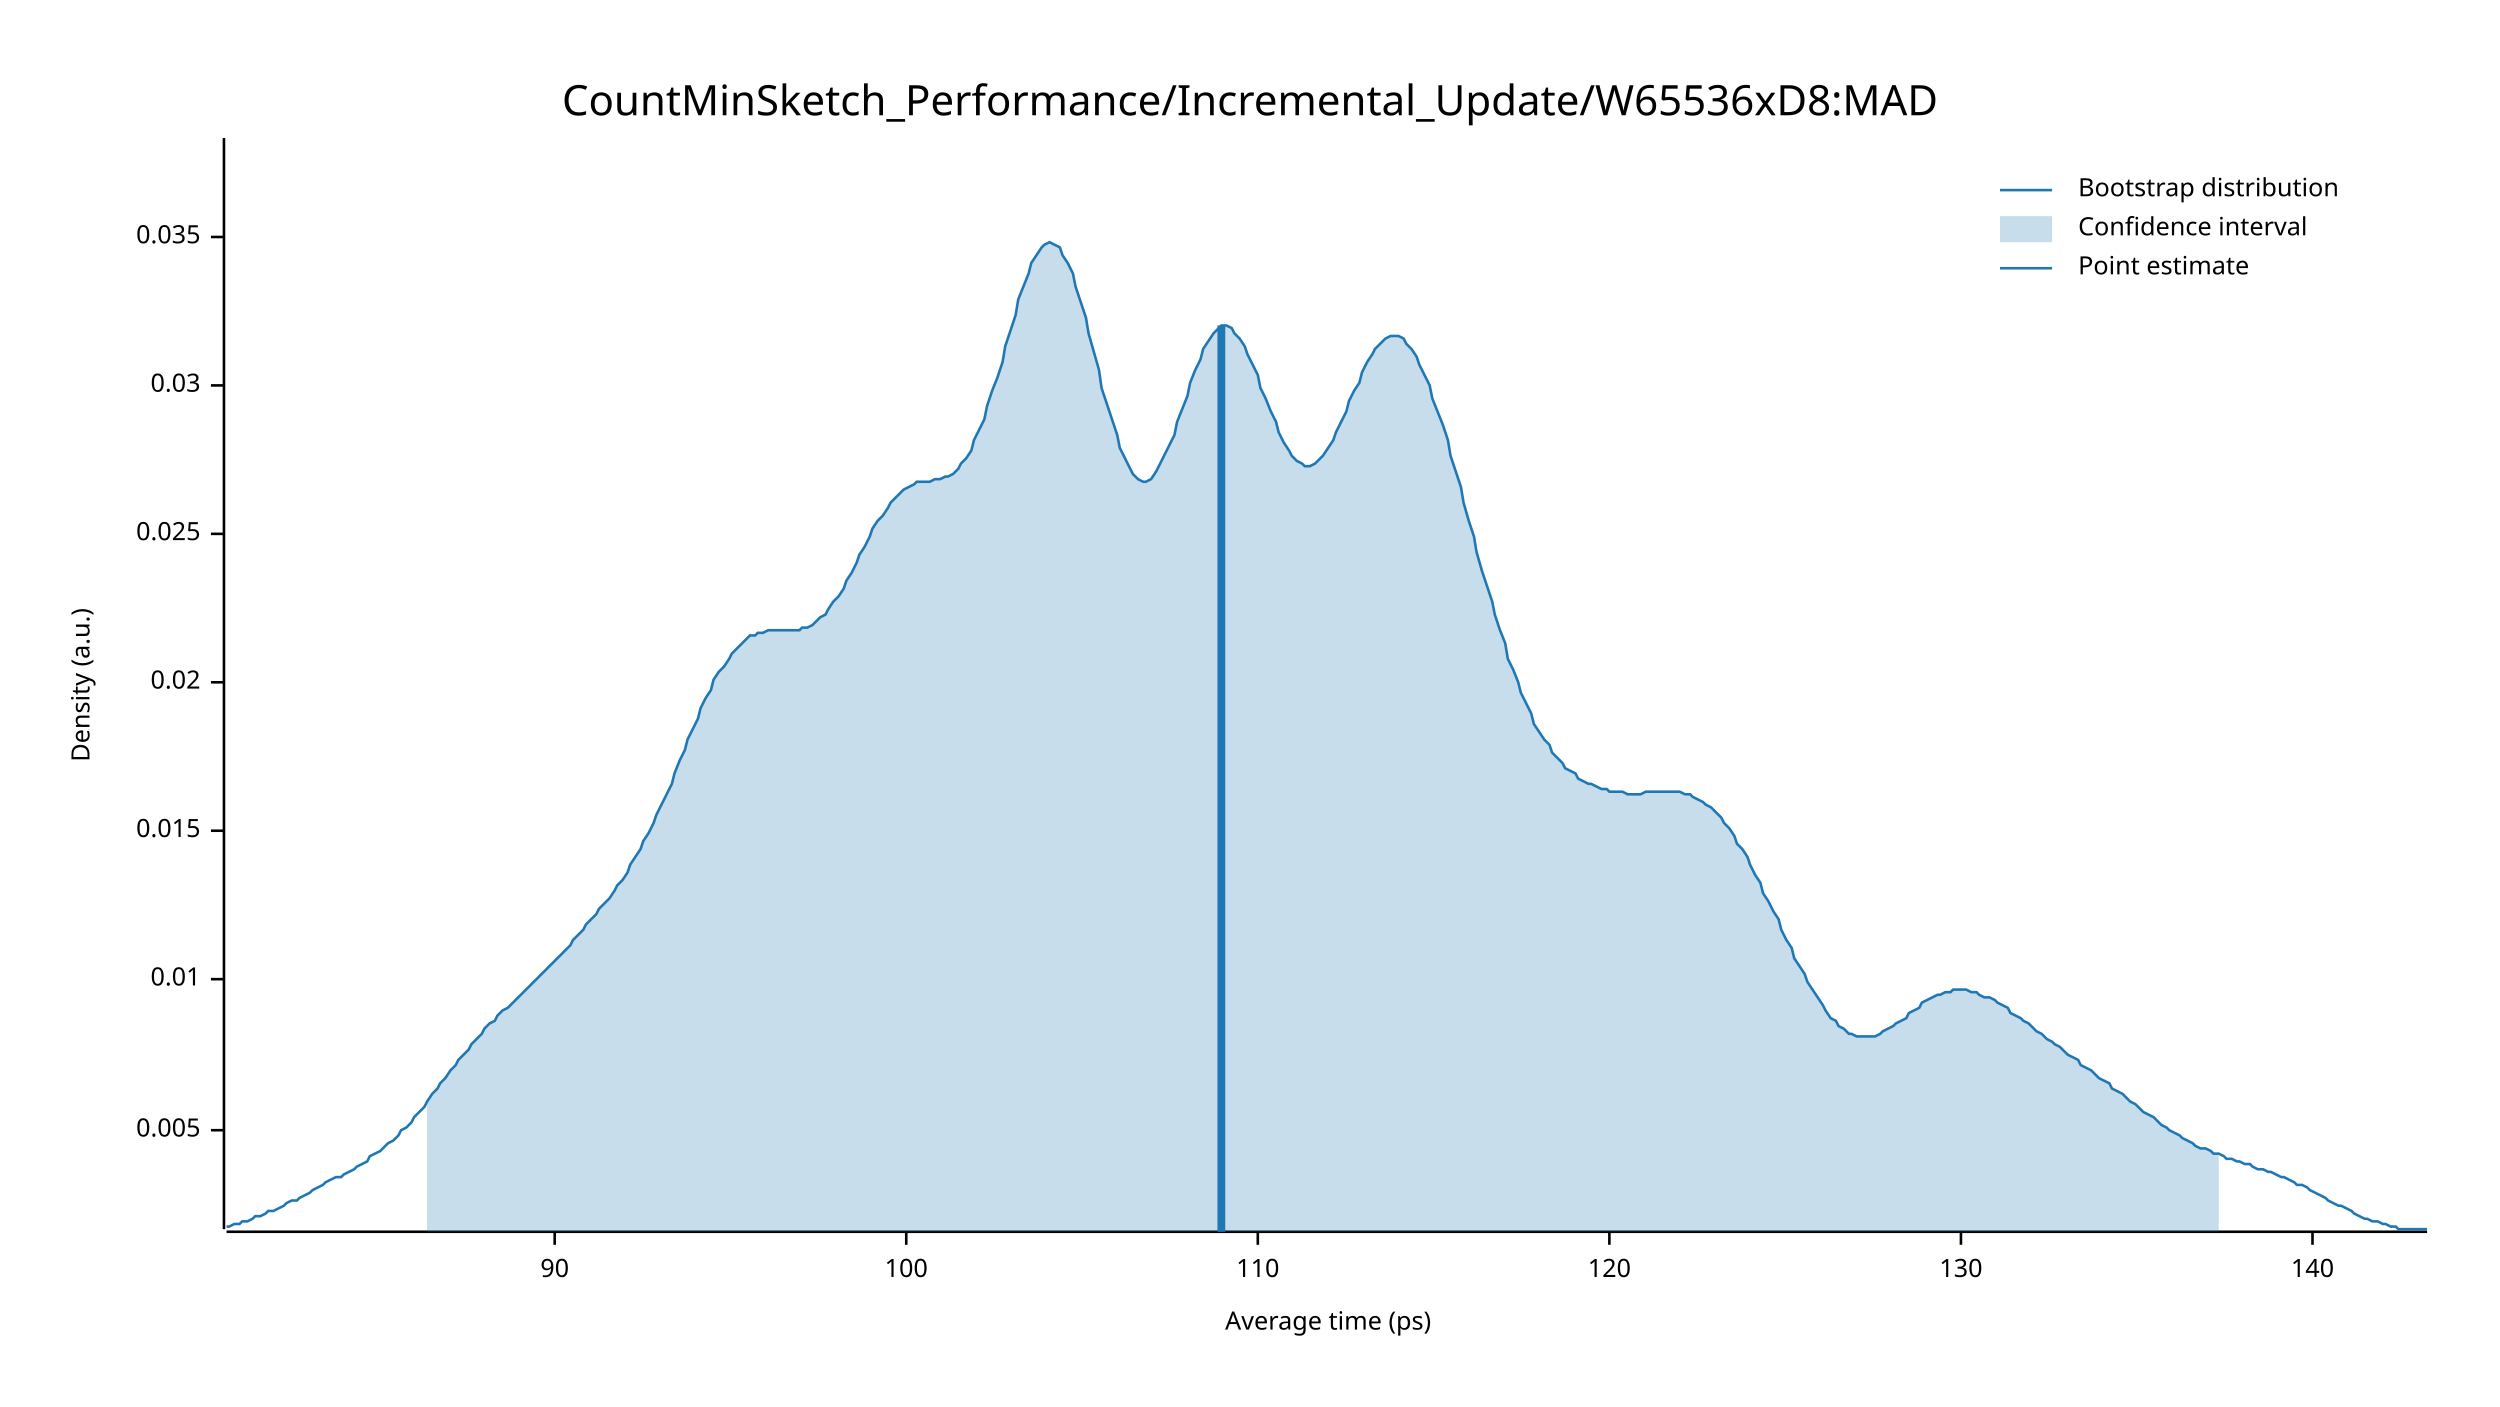
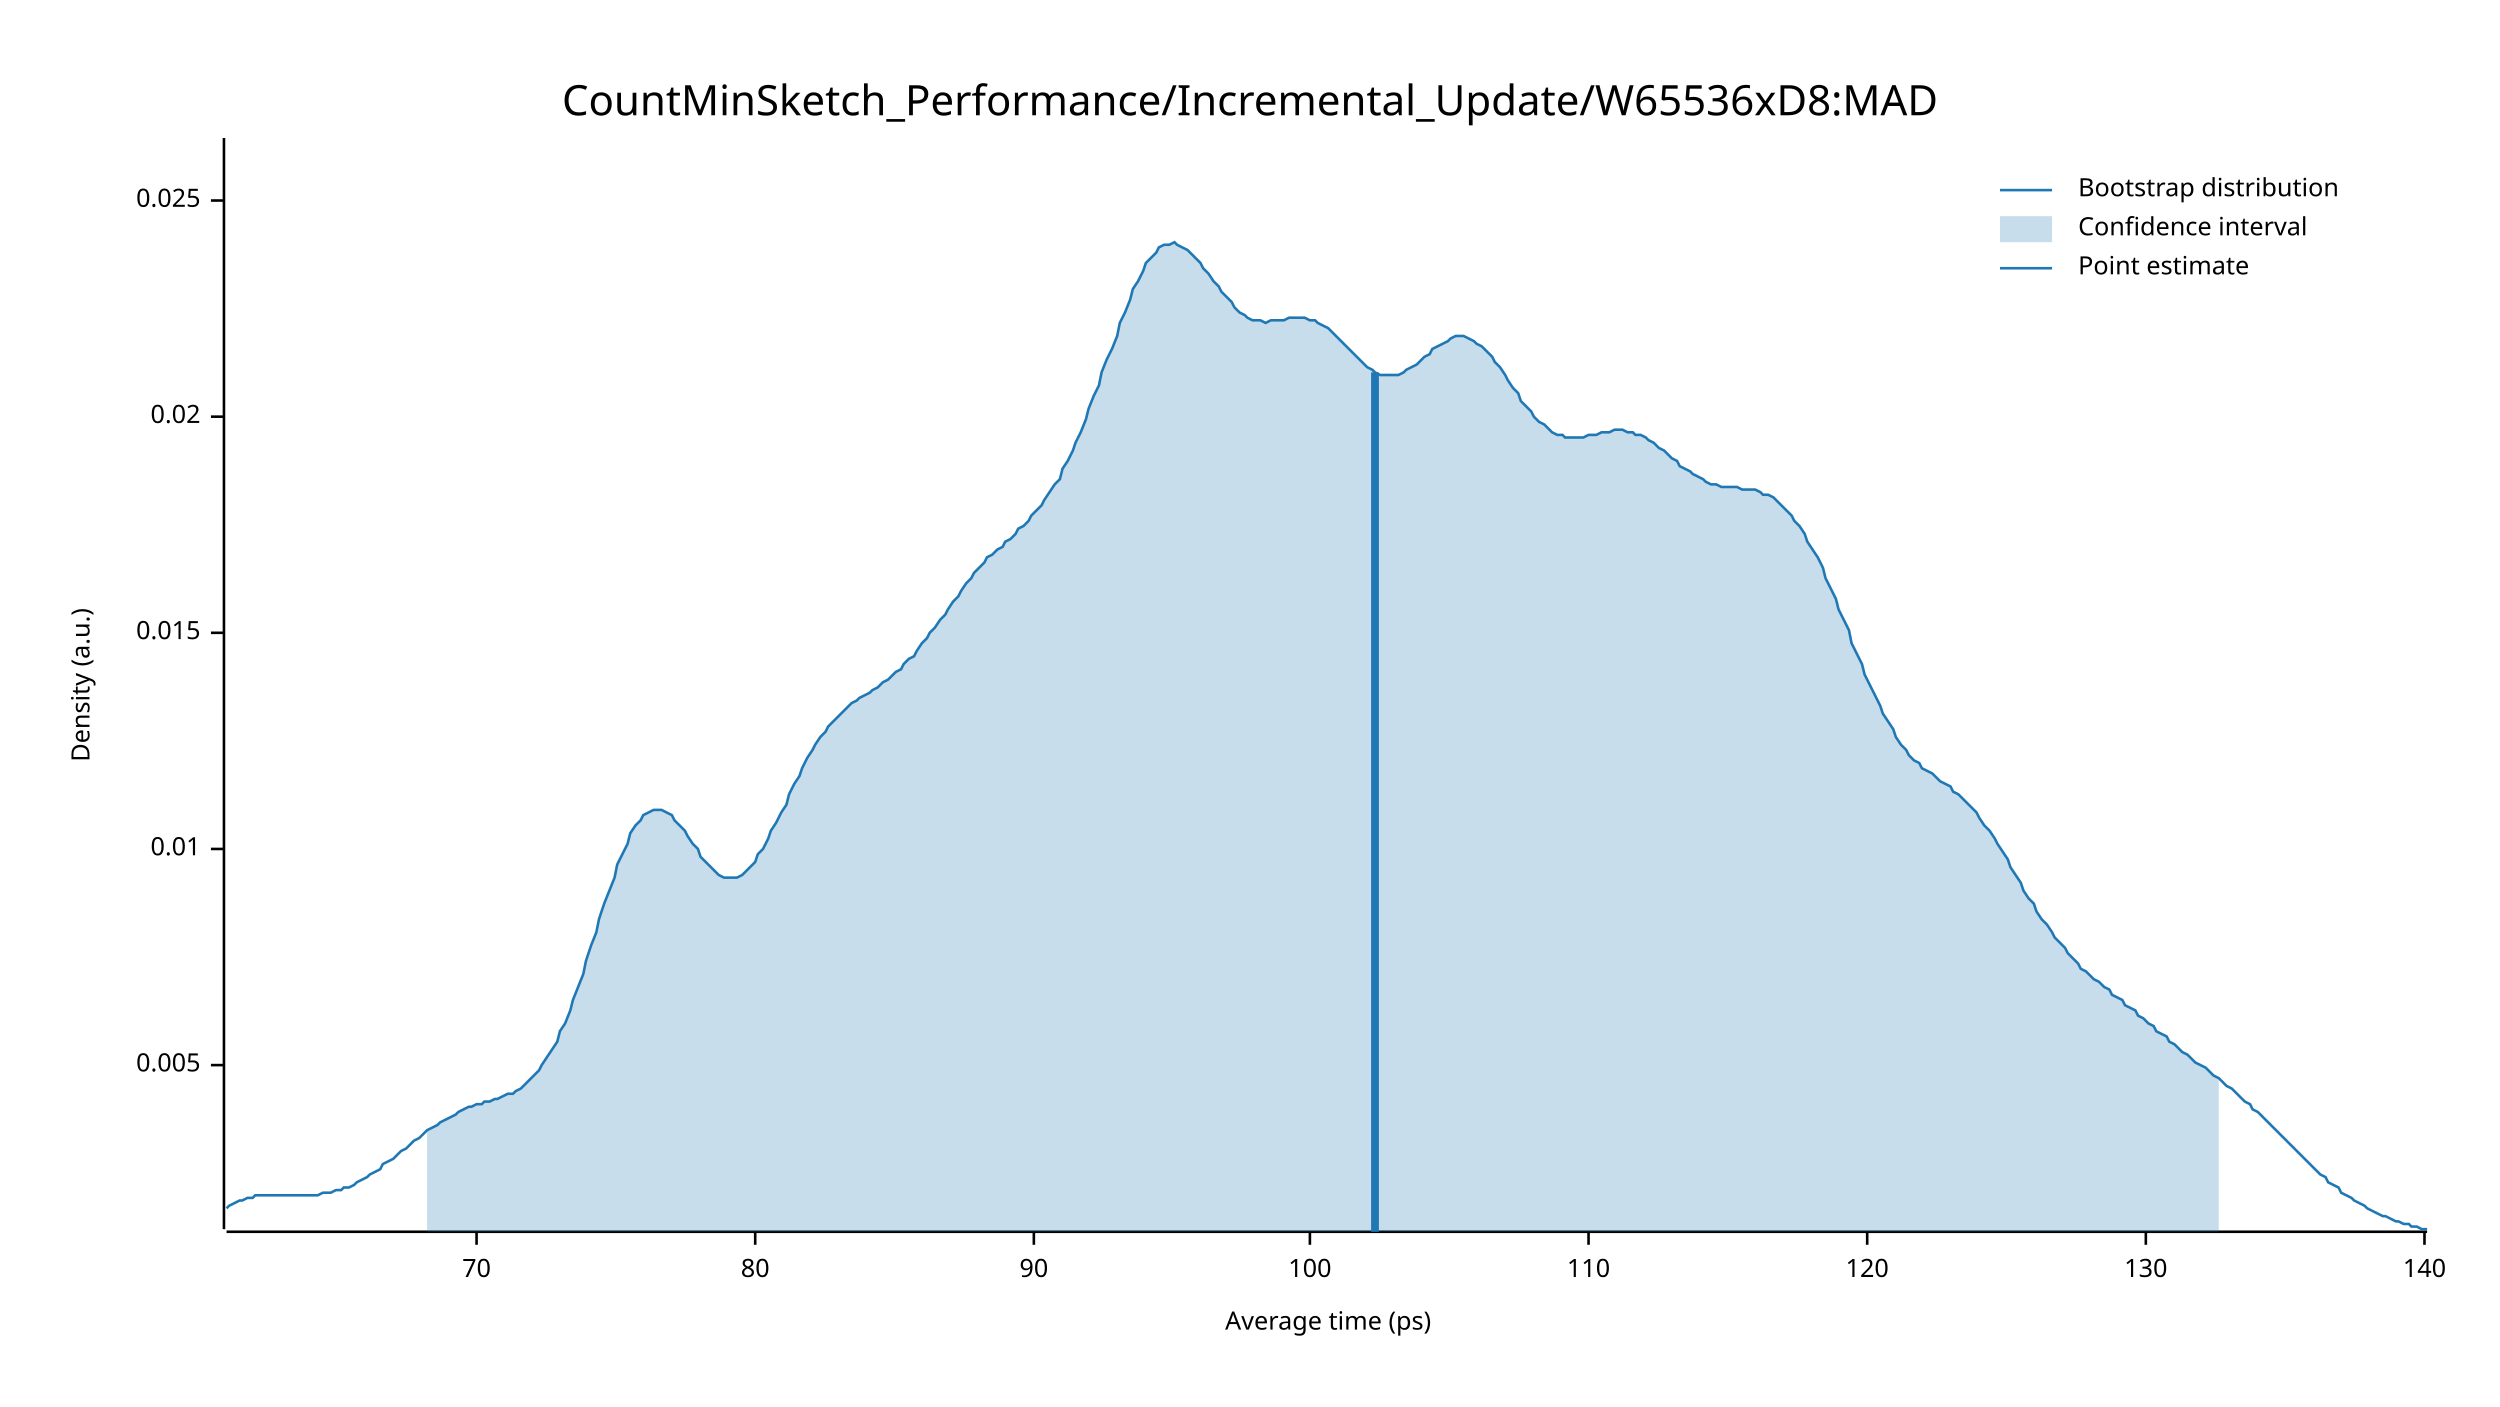
<svg xmlns="http://www.w3.org/2000/svg" width="960" height="540" viewBox="0 0 960 540">
  <text x="480" y="32" dy="0.76em" text-anchor="middle" font-family="sans-serif" font-size="16.129" opacity="1" fill="#000000">
CountMinSketch_Performance/Incremental_Update/W65536xD8:MAD
</text>
  <text x="27" y="263" dy="0.76em" text-anchor="middle" font-family="sans-serif" font-size="9.677" opacity="1" fill="#000000" transform="rotate(270, 27, 263)">
Density (a.u.)
</text>
  <text x="510" y="513" dy="-0.5ex" text-anchor="middle" font-family="sans-serif" font-size="9.677" opacity="1" fill="#000000">
Average time (ps)
</text>
  <polyline fill="none" opacity="1" stroke="#000000" stroke-width="1" points="86,53 86,472 " />
-   <text x="77" y="434" dy="0.5ex" text-anchor="end" font-family="sans-serif" font-size="9.677" opacity="1" fill="#000000">
+   <text x="77" y="409" dy="0.5ex" text-anchor="end" font-family="sans-serif" font-size="9.677" opacity="1" fill="#000000">
0.005
</text>
-   <polyline fill="none" opacity="1" stroke="#000000" stroke-width="1" points="81,434 86,434 " />
-   <text x="77" y="376" dy="0.5ex" text-anchor="end" font-family="sans-serif" font-size="9.677" opacity="1" fill="#000000">
+   <polyline fill="none" opacity="1" stroke="#000000" stroke-width="1" points="81,409 86,409 " />
+   <text x="77" y="326" dy="0.5ex" text-anchor="end" font-family="sans-serif" font-size="9.677" opacity="1" fill="#000000">
0.01
</text>
-   <polyline fill="none" opacity="1" stroke="#000000" stroke-width="1" points="81,376 86,376 " />
-   <text x="77" y="319" dy="0.5ex" text-anchor="end" font-family="sans-serif" font-size="9.677" opacity="1" fill="#000000">
+   <polyline fill="none" opacity="1" stroke="#000000" stroke-width="1" points="81,326 86,326 " />
+   <text x="77" y="243" dy="0.5ex" text-anchor="end" font-family="sans-serif" font-size="9.677" opacity="1" fill="#000000">
0.015
</text>
-   <polyline fill="none" opacity="1" stroke="#000000" stroke-width="1" points="81,319 86,319 " />
-   <text x="77" y="262" dy="0.5ex" text-anchor="end" font-family="sans-serif" font-size="9.677" opacity="1" fill="#000000">
+   <polyline fill="none" opacity="1" stroke="#000000" stroke-width="1" points="81,243 86,243 " />
+   <text x="77" y="160" dy="0.5ex" text-anchor="end" font-family="sans-serif" font-size="9.677" opacity="1" fill="#000000">
0.02
</text>
-   <polyline fill="none" opacity="1" stroke="#000000" stroke-width="1" points="81,262 86,262 " />
-   <text x="77" y="205" dy="0.5ex" text-anchor="end" font-family="sans-serif" font-size="9.677" opacity="1" fill="#000000">
+   <polyline fill="none" opacity="1" stroke="#000000" stroke-width="1" points="81,160 86,160 " />
+   <text x="77" y="77" dy="0.5ex" text-anchor="end" font-family="sans-serif" font-size="9.677" opacity="1" fill="#000000">
0.025
</text>
-   <polyline fill="none" opacity="1" stroke="#000000" stroke-width="1" points="81,205 86,205 " />
-   <text x="77" y="148" dy="0.5ex" text-anchor="end" font-family="sans-serif" font-size="9.677" opacity="1" fill="#000000">
- 0.03
+   <polyline fill="none" opacity="1" stroke="#000000" stroke-width="1" points="81,77 86,77 " />
+   <polyline fill="none" opacity="1" stroke="#000000" stroke-width="1" points="87,473 932,473 " />
+   <text x="183" y="483" dy="0.76em" text-anchor="middle" font-family="sans-serif" font-size="9.677" opacity="1" fill="#000000">
+ 70
</text>
-   <polyline fill="none" opacity="1" stroke="#000000" stroke-width="1" points="81,148 86,148 " />
-   <text x="77" y="91" dy="0.5ex" text-anchor="end" font-family="sans-serif" font-size="9.677" opacity="1" fill="#000000">
- 0.035
+   <polyline fill="none" opacity="1" stroke="#000000" stroke-width="1" points="183,473 183,478 " />
+   <text x="290" y="483" dy="0.76em" text-anchor="middle" font-family="sans-serif" font-size="9.677" opacity="1" fill="#000000">
+ 80
</text>
-   <polyline fill="none" opacity="1" stroke="#000000" stroke-width="1" points="81,91 86,91 " />
-   <polyline fill="none" opacity="1" stroke="#000000" stroke-width="1" points="87,473 932,473 " />
-   <text x="213" y="483" dy="0.76em" text-anchor="middle" font-family="sans-serif" font-size="9.677" opacity="1" fill="#000000">
+   <polyline fill="none" opacity="1" stroke="#000000" stroke-width="1" points="290,473 290,478 " />
+   <text x="397" y="483" dy="0.76em" text-anchor="middle" font-family="sans-serif" font-size="9.677" opacity="1" fill="#000000">
90
</text>
-   <polyline fill="none" opacity="1" stroke="#000000" stroke-width="1" points="213,473 213,478 " />
-   <text x="348" y="483" dy="0.76em" text-anchor="middle" font-family="sans-serif" font-size="9.677" opacity="1" fill="#000000">
+   <polyline fill="none" opacity="1" stroke="#000000" stroke-width="1" points="397,473 397,478 " />
+   <text x="503" y="483" dy="0.76em" text-anchor="middle" font-family="sans-serif" font-size="9.677" opacity="1" fill="#000000">
100
</text>
-   <polyline fill="none" opacity="1" stroke="#000000" stroke-width="1" points="348,473 348,478 " />
-   <text x="483" y="483" dy="0.76em" text-anchor="middle" font-family="sans-serif" font-size="9.677" opacity="1" fill="#000000">
+   <polyline fill="none" opacity="1" stroke="#000000" stroke-width="1" points="503,473 503,478 " />
+   <text x="610" y="483" dy="0.76em" text-anchor="middle" font-family="sans-serif" font-size="9.677" opacity="1" fill="#000000">
110
</text>
-   <polyline fill="none" opacity="1" stroke="#000000" stroke-width="1" points="483,473 483,478 " />
-   <text x="618" y="483" dy="0.76em" text-anchor="middle" font-family="sans-serif" font-size="9.677" opacity="1" fill="#000000">
+   <polyline fill="none" opacity="1" stroke="#000000" stroke-width="1" points="610,473 610,478 " />
+   <text x="717" y="483" dy="0.76em" text-anchor="middle" font-family="sans-serif" font-size="9.677" opacity="1" fill="#000000">
120
</text>
-   <polyline fill="none" opacity="1" stroke="#000000" stroke-width="1" points="618,473 618,478 " />
-   <text x="753" y="483" dy="0.76em" text-anchor="middle" font-family="sans-serif" font-size="9.677" opacity="1" fill="#000000">
+   <polyline fill="none" opacity="1" stroke="#000000" stroke-width="1" points="717,473 717,478 " />
+   <text x="824" y="483" dy="0.76em" text-anchor="middle" font-family="sans-serif" font-size="9.677" opacity="1" fill="#000000">
130
</text>
-   <polyline fill="none" opacity="1" stroke="#000000" stroke-width="1" points="753,473 753,478 " />
-   <text x="888" y="483" dy="0.76em" text-anchor="middle" font-family="sans-serif" font-size="9.677" opacity="1" fill="#000000">
+   <polyline fill="none" opacity="1" stroke="#000000" stroke-width="1" points="824,473 824,478 " />
+   <text x="931" y="483" dy="0.76em" text-anchor="middle" font-family="sans-serif" font-size="9.677" opacity="1" fill="#000000">
140
</text>
-   <polyline fill="none" opacity="1" stroke="#000000" stroke-width="1" points="888,473 888,478 " />
-   <polyline fill="none" opacity="1" stroke="#1F78B4" stroke-width="1" points="87,471 88,471 90,470 92,470 93,469 95,469 97,468 98,467 100,467 102,466 103,465 105,465 107,464 109,463 110,462 112,461 114,461 115,460 117,459 119,458 120,457 122,456 124,455 125,454 127,453 129,452 131,452 132,451 134,450 136,449 137,448 139,447 141,446 142,444 144,443 146,442 147,441 149,439 151,438 153,436 154,434 156,433 158,431 159,429 161,427 163,425 164,423 166,420 168,418 169,416 171,414 173,411 175,409 176,407 178,405 180,403 181,401 183,399 185,397 186,395 188,393 190,392 191,390 193,388 195,387 197,385 198,384 200,382 202,380 203,379 205,377 207,375 208,374 210,372 212,370 214,368 215,367 217,365 219,363 220,361 222,359 224,357 225,355 227,353 229,351 230,349 232,347 234,345 236,342 237,340 239,338 241,335 242,332 244,329 246,326 247,323 249,320 251,316 252,313 254,309 256,305 258,301 259,297 261,292 263,288 264,284 266,280 268,276 269,272 271,268 273,265 274,261 276,258 278,256 280,253 281,251 283,249 285,247 286,246 288,244 290,244 291,243 293,243 295,242 296,242 298,242 300,242 302,242 303,242 305,242 307,242 308,241 310,241 312,240 313,239 315,237 317,236 318,234 320,231 322,229 324,226 325,223 327,220 329,216 330,213 332,210 334,206 335,203 337,200 339,198 341,195 342,193 344,191 346,189 347,188 349,187 351,186 352,185 354,185 356,185 357,185 359,184 361,184 363,183 364,183 366,182 368,180 369,178 371,176 373,173 374,169 376,165 378,161 379,156 381,150 383,145 385,139 386,133 388,127 390,121 391,115 393,110 395,105 396,101 398,98 400,95 401,94 403,93 405,94 407,95 408,98 410,101 412,105 413,110 415,116 417,122 418,128 420,135 422,142 423,149 425,155 427,161 429,167 430,172 432,176 434,180 435,182 437,184 439,185 440,185 442,184 444,181 445,179 447,175 449,171 451,167 452,162 454,157 456,152 457,147 459,142 461,138 462,134 464,131 466,128 468,126 469,125 471,125 473,126 474,128 476,130 478,133 479,136 481,140 483,144 484,149 486,153 488,158 490,162 491,166 493,170 495,173 496,175 498,177 500,178 501,179 503,179 505,178 506,177 508,175 510,172 512,169 513,166 515,162 517,158 518,154 520,150 522,147 523,143 525,139 527,136 528,134 530,132 532,130 534,129 535,129 537,129 539,130 540,132 542,134 544,137 545,140 547,144 549,148 550,153 552,158 554,163 556,169 557,175 559,181 561,187 562,193 564,200 566,206 567,212 569,219 571,225 573,231 574,236 576,242 578,247 579,253 581,257 583,262 584,266 586,270 588,274 589,278 591,281 593,284 595,286 596,289 598,291 600,293 601,295 603,296 605,297 606,299 608,300 610,301 611,301 613,302 615,303 617,303 618,304 620,304 622,304 623,304 625,305 627,305 628,305 630,305 632,304 633,304 635,304 637,304 639,304 640,304 642,304 644,304 645,304 647,305 649,305 650,306 652,307 654,308 655,309 657,310 659,312 661,314 662,316 664,318 666,321 667,324 669,326 671,329 672,332 674,336 676,339 677,343 679,346 681,350 683,353 684,357 686,361 688,364 689,368 691,371 693,374 694,377 696,380 698,383 700,386 701,388 703,391 705,392 706,394 708,395 710,397 711,397 713,398 715,398 716,398 718,398 720,398 722,397 723,396 725,395 727,394 728,393 730,392 732,391 733,389 735,388 737,387 738,385 740,384 742,383 744,382 745,382 747,381 749,381 750,380 752,380 754,380 755,380 757,381 759,381 760,382 762,383 764,383 766,384 767,385 769,386 771,387 772,389 774,390 776,391 777,392 779,393 781,395 782,396 784,397 786,399 788,400 789,401 791,402 793,404 794,405 796,406 798,407 799,409 801,410 803,411 804,412 806,414 808,415 810,416 811,418 813,419 815,420 816,421 818,423 820,424 821,425 823,427 825,428 827,429 828,430 830,432 832,433 833,434 835,435 837,436 838,437 840,438 842,439 843,440 845,441 847,441 849,442 850,443 852,443 854,444 855,445 857,445 859,446 860,446 862,447 864,447 865,448 867,449 869,449 871,450 872,450 874,451 876,452 877,452 879,453 881,454 882,455 884,455 886,456 887,457 889,458 891,459 893,460 894,461 896,462 898,463 899,463 901,464 903,465 904,466 906,467 908,468 909,468 911,469 913,469 915,470 916,470 918,471 920,471 921,472 923,472 925,472 926,472 928,472 930,472 932,472 " />
-   <polygon opacity="0.25" fill="#1F78B4" points="164,423 166,420 168,418 169,416 171,414 173,411 175,409 176,407 178,405 180,403 181,401 183,399 185,397 186,395 188,393 190,392 191,390 193,388 195,387 197,385 198,384 200,382 202,380 203,379 205,377 207,375 208,374 210,372 212,370 214,368 215,367 217,365 219,363 220,361 222,359 224,357 225,355 227,353 229,351 230,349 232,347 234,345 236,342 237,340 239,338 241,335 242,332 244,329 246,326 247,323 249,320 251,316 252,313 254,309 256,305 258,301 259,297 261,292 263,288 264,284 266,280 268,276 269,272 271,268 273,265 274,261 276,258 278,256 280,253 281,251 283,249 285,247 286,246 288,244 290,244 291,243 293,243 295,242 296,242 298,242 300,242 302,242 303,242 305,242 307,242 308,241 310,241 312,240 313,239 315,237 317,236 318,234 320,231 322,229 324,226 325,223 327,220 329,216 330,213 332,210 334,206 335,203 337,200 339,198 341,195 342,193 344,191 346,189 347,188 349,187 351,186 352,185 354,185 356,185 357,185 359,184 361,184 363,183 364,183 366,182 368,180 369,178 371,176 373,173 374,169 376,165 378,161 379,156 381,150 383,145 385,139 386,133 388,127 390,121 391,115 393,110 395,105 396,101 398,98 400,95 401,94 403,93 405,94 407,95 408,98 410,101 412,105 413,110 415,116 417,122 418,128 420,135 422,142 423,149 425,155 427,161 429,167 430,172 432,176 434,180 435,182 437,184 439,185 440,185 442,184 444,181 445,179 447,175 449,171 451,167 452,162 454,157 456,152 457,147 459,142 461,138 462,134 464,131 466,128 468,126 469,125 471,125 473,126 474,128 476,130 478,133 479,136 481,140 483,144 484,149 486,153 488,158 490,162 491,166 493,170 495,173 496,175 498,177 500,178 501,179 503,179 505,178 506,177 508,175 510,172 512,169 513,166 515,162 517,158 518,154 520,150 522,147 523,143 525,139 527,136 528,134 530,132 532,130 534,129 535,129 537,129 539,130 540,132 542,134 544,137 545,140 547,144 549,148 550,153 552,158 554,163 556,169 557,175 559,181 561,187 562,193 564,200 566,206 567,212 569,219 571,225 573,231 574,236 576,242 578,247 579,253 581,257 583,262 584,266 586,270 588,274 589,278 591,281 593,284 595,286 596,289 598,291 600,293 601,295 603,296 605,297 606,299 608,300 610,301 611,301 613,302 615,303 617,303 618,304 620,304 622,304 623,304 625,305 627,305 628,305 630,305 632,304 633,304 635,304 637,304 639,304 640,304 642,304 644,304 645,304 647,305 649,305 650,306 652,307 654,308 655,309 657,310 659,312 661,314 662,316 664,318 666,321 667,324 669,326 671,329 672,332 674,336 676,339 677,343 679,346 681,350 683,353 684,357 686,361 688,364 689,368 691,371 693,374 694,377 696,380 698,383 700,386 701,388 703,391 705,392 706,394 708,395 710,397 711,397 713,398 715,398 716,398 718,398 720,398 722,397 723,396 725,395 727,394 728,393 730,392 732,391 733,389 735,388 737,387 738,385 740,384 742,383 744,382 745,382 747,381 749,381 750,380 752,380 754,380 755,380 757,381 759,381 760,382 762,383 764,383 766,384 767,385 769,386 771,387 772,389 774,390 776,391 777,392 779,393 781,395 782,396 784,397 786,399 788,400 789,401 791,402 793,404 794,405 796,406 798,407 799,409 801,410 803,411 804,412 806,414 808,415 810,416 811,418 813,419 815,420 816,421 818,423 820,424 821,425 823,427 825,428 827,429 828,430 830,432 832,433 833,434 835,435 837,436 838,437 840,438 842,439 843,440 845,441 847,441 849,442 850,443 852,443 852,473 164,473 " />
-   <polyline fill="none" opacity="1" stroke="#1F78B4" stroke-width="3" points="469,473 469,125 " />
+   <polyline fill="none" opacity="1" stroke="#000000" stroke-width="1" points="931,473 931,478 " />
+   <polyline fill="none" opacity="1" stroke="#1F78B4" stroke-width="1" points="87,464 88,463 90,462 92,461 93,461 95,460 97,460 98,459 100,459 102,459 103,459 105,459 107,459 109,459 110,459 112,459 114,459 115,459 117,459 119,459 120,459 122,459 124,458 125,458 127,458 129,457 131,457 132,456 134,456 136,455 137,454 139,453 141,452 142,451 144,450 146,449 147,447 149,446 151,445 153,443 154,442 156,441 158,439 159,438 161,437 163,435 164,434 166,433 168,432 169,431 171,430 173,429 175,428 176,427 178,426 180,425 181,425 183,424 185,424 186,423 188,423 190,422 191,422 193,421 195,420 197,420 198,419 200,418 202,416 203,415 205,413 207,411 208,409 210,406 212,403 214,400 215,396 217,393 219,388 220,384 222,379 224,374 225,369 227,363 229,358 230,353 232,347 234,342 236,337 237,332 239,328 241,324 242,320 244,317 246,315 247,313 249,312 251,311 252,311 254,311 256,312 258,313 259,315 261,317 263,319 264,321 266,324 268,326 269,329 271,331 273,333 274,334 276,336 278,337 280,337 281,337 283,337 285,336 286,335 288,333 290,331 291,328 293,326 295,322 296,319 298,316 300,312 302,309 303,305 305,301 307,298 308,295 310,291 312,288 313,286 315,283 317,281 318,279 320,277 322,275 324,273 325,272 327,270 329,269 330,268 332,267 334,266 335,265 337,264 339,262 341,261 342,260 344,258 346,257 347,255 349,253 351,252 352,250 354,247 356,245 357,243 359,241 361,238 363,236 364,234 366,231 368,229 369,227 371,224 373,222 374,220 376,218 378,216 379,214 381,213 383,211 385,210 386,208 388,207 390,205 391,203 393,202 395,200 396,198 398,196 400,194 401,192 403,189 405,186 407,184 408,180 410,177 412,173 413,170 415,166 417,161 418,157 420,152 422,148 423,143 425,138 427,134 429,129 430,124 432,120 434,115 435,111 437,108 439,104 440,101 442,99 444,97 445,95 447,94 449,94 451,93 452,94 454,95 456,96 457,97 459,99 461,101 462,103 464,105 466,108 468,110 469,112 471,114 473,116 474,118 476,120 478,121 479,122 481,123 483,123 484,123 486,124 488,123 490,123 491,123 493,123 495,122 496,122 498,122 500,122 501,122 503,123 505,123 506,124 508,125 510,126 512,128 513,129 515,131 517,133 518,134 520,136 522,138 523,139 525,141 527,142 528,143 530,144 532,144 534,144 535,144 537,144 539,143 540,142 542,141 544,140 545,139 547,137 549,136 550,134 552,133 554,132 556,131 557,130 559,129 561,129 562,129 564,130 566,131 567,132 569,133 571,135 573,137 574,139 576,141 578,144 579,146 581,149 583,151 584,154 586,156 588,158 589,160 591,162 593,163 595,165 596,166 598,167 600,167 601,168 603,168 605,168 606,168 608,168 610,167 611,167 613,167 615,166 617,166 618,166 620,165 622,165 623,165 625,166 627,166 628,167 630,167 632,168 633,169 635,170 637,172 639,173 640,174 642,176 644,177 645,179 647,180 649,181 650,182 652,183 654,184 655,185 657,186 659,186 661,187 662,187 664,187 666,187 667,187 669,188 671,188 672,188 674,188 676,189 677,190 679,190 681,191 683,193 684,194 686,196 688,198 689,200 691,202 693,205 694,208 696,211 698,214 700,218 701,222 703,226 705,230 706,234 708,238 710,242 711,247 713,251 715,255 716,259 718,263 720,267 722,271 723,274 725,277 727,280 728,283 730,286 732,288 733,290 735,292 737,293 738,295 740,296 742,297 744,299 745,300 747,301 749,302 750,304 752,305 754,307 755,308 757,310 759,312 760,314 762,317 764,319 766,322 767,324 769,327 771,330 772,333 774,336 776,339 777,342 779,345 781,347 782,350 784,353 786,355 788,358 789,360 791,362 793,364 794,366 796,368 798,370 799,372 801,373 803,375 804,376 806,377 808,379 810,380 811,382 813,383 815,384 816,386 818,387 820,388 821,390 823,391 825,393 827,394 828,396 830,397 832,398 833,400 835,401 837,403 838,404 840,405 842,407 843,408 845,409 847,410 849,412 850,413 852,414 854,416 855,417 857,418 859,420 860,421 862,423 864,424 865,426 867,427 869,429 871,431 872,432 874,434 876,436 877,437 879,439 881,441 882,442 884,444 886,446 887,447 889,449 891,451 893,452 894,454 896,455 898,456 899,458 901,459 903,460 904,461 906,462 908,463 909,464 911,465 913,466 915,467 916,467 918,468 920,469 921,469 923,470 925,470 926,471 928,471 930,472 932,472 " />
+   <polygon opacity="0.25" fill="#1F78B4" points="164,434 166,433 168,432 169,431 171,430 173,429 175,428 176,427 178,426 180,425 181,425 183,424 185,424 186,423 188,423 190,422 191,422 193,421 195,420 197,420 198,419 200,418 202,416 203,415 205,413 207,411 208,409 210,406 212,403 214,400 215,396 217,393 219,388 220,384 222,379 224,374 225,369 227,363 229,358 230,353 232,347 234,342 236,337 237,332 239,328 241,324 242,320 244,317 246,315 247,313 249,312 251,311 252,311 254,311 256,312 258,313 259,315 261,317 263,319 264,321 266,324 268,326 269,329 271,331 273,333 274,334 276,336 278,337 280,337 281,337 283,337 285,336 286,335 288,333 290,331 291,328 293,326 295,322 296,319 298,316 300,312 302,309 303,305 305,301 307,298 308,295 310,291 312,288 313,286 315,283 317,281 318,279 320,277 322,275 324,273 325,272 327,270 329,269 330,268 332,267 334,266 335,265 337,264 339,262 341,261 342,260 344,258 346,257 347,255 349,253 351,252 352,250 354,247 356,245 357,243 359,241 361,238 363,236 364,234 366,231 368,229 369,227 371,224 373,222 374,220 376,218 378,216 379,214 381,213 383,211 385,210 386,208 388,207 390,205 391,203 393,202 395,200 396,198 398,196 400,194 401,192 403,189 405,186 407,184 408,180 410,177 412,173 413,170 415,166 417,161 418,157 420,152 422,148 423,143 425,138 427,134 429,129 430,124 432,120 434,115 435,111 437,108 439,104 440,101 442,99 444,97 445,95 447,94 449,94 451,93 452,94 454,95 456,96 457,97 459,99 461,101 462,103 464,105 466,108 468,110 469,112 471,114 473,116 474,118 476,120 478,121 479,122 481,123 483,123 484,123 486,124 488,123 490,123 491,123 493,123 495,122 496,122 498,122 500,122 501,122 503,123 505,123 506,124 508,125 510,126 512,128 513,129 515,131 517,133 518,134 520,136 522,138 523,139 525,141 527,142 528,143 530,144 532,144 534,144 535,144 537,144 539,143 540,142 542,141 544,140 545,139 547,137 549,136 550,134 552,133 554,132 556,131 557,130 559,129 561,129 562,129 564,130 566,131 567,132 569,133 571,135 573,137 574,139 576,141 578,144 579,146 581,149 583,151 584,154 586,156 588,158 589,160 591,162 593,163 595,165 596,166 598,167 600,167 601,168 603,168 605,168 606,168 608,168 610,167 611,167 613,167 615,166 617,166 618,166 620,165 622,165 623,165 625,166 627,166 628,167 630,167 632,168 633,169 635,170 637,172 639,173 640,174 642,176 644,177 645,179 647,180 649,181 650,182 652,183 654,184 655,185 657,186 659,186 661,187 662,187 664,187 666,187 667,187 669,188 671,188 672,188 674,188 676,189 677,190 679,190 681,191 683,193 684,194 686,196 688,198 689,200 691,202 693,205 694,208 696,211 698,214 700,218 701,222 703,226 705,230 706,234 708,238 710,242 711,247 713,251 715,255 716,259 718,263 720,267 722,271 723,274 725,277 727,280 728,283 730,286 732,288 733,290 735,292 737,293 738,295 740,296 742,297 744,299 745,300 747,301 749,302 750,304 752,305 754,307 755,308 757,310 759,312 760,314 762,317 764,319 766,322 767,324 769,327 771,330 772,333 774,336 776,339 777,342 779,345 781,347 782,350 784,353 786,355 788,358 789,360 791,362 793,364 794,366 796,368 798,370 799,372 801,373 803,375 804,376 806,377 808,379 810,380 811,382 813,383 815,384 816,386 818,387 820,388 821,390 823,391 825,393 827,394 828,396 830,397 832,398 833,400 835,401 837,403 838,404 840,405 842,407 843,408 845,409 847,410 849,412 850,413 852,414 852,473 164,473 " />
+   <polyline fill="none" opacity="1" stroke="#1F78B4" stroke-width="3" points="528,473 528,143 " />
  <text x="798" y="68" dy="0.76em" text-anchor="start" font-family="sans-serif" font-size="9.677" opacity="1" fill="#000000">
Bootstrap distribution
</text>
  <text x="798" y="83" dy="0.76em" text-anchor="start" font-family="sans-serif" font-size="9.677" opacity="1" fill="#000000">
Confidence interval
</text>
  <text x="798" y="98" dy="0.76em" text-anchor="start" font-family="sans-serif" font-size="9.677" opacity="1" fill="#000000">
Point estimate
</text>
  <polyline fill="none" opacity="1" stroke="#1F78B4" stroke-width="1" points="768,73 788,73 " />
  <rect x="768" y="83" width="20" height="10" opacity="0.25" fill="#1F78B4" stroke="none" />
  <polyline fill="none" opacity="1" stroke="#1F78B4" stroke-width="1" points="768,103 788,103 " />
</svg>
